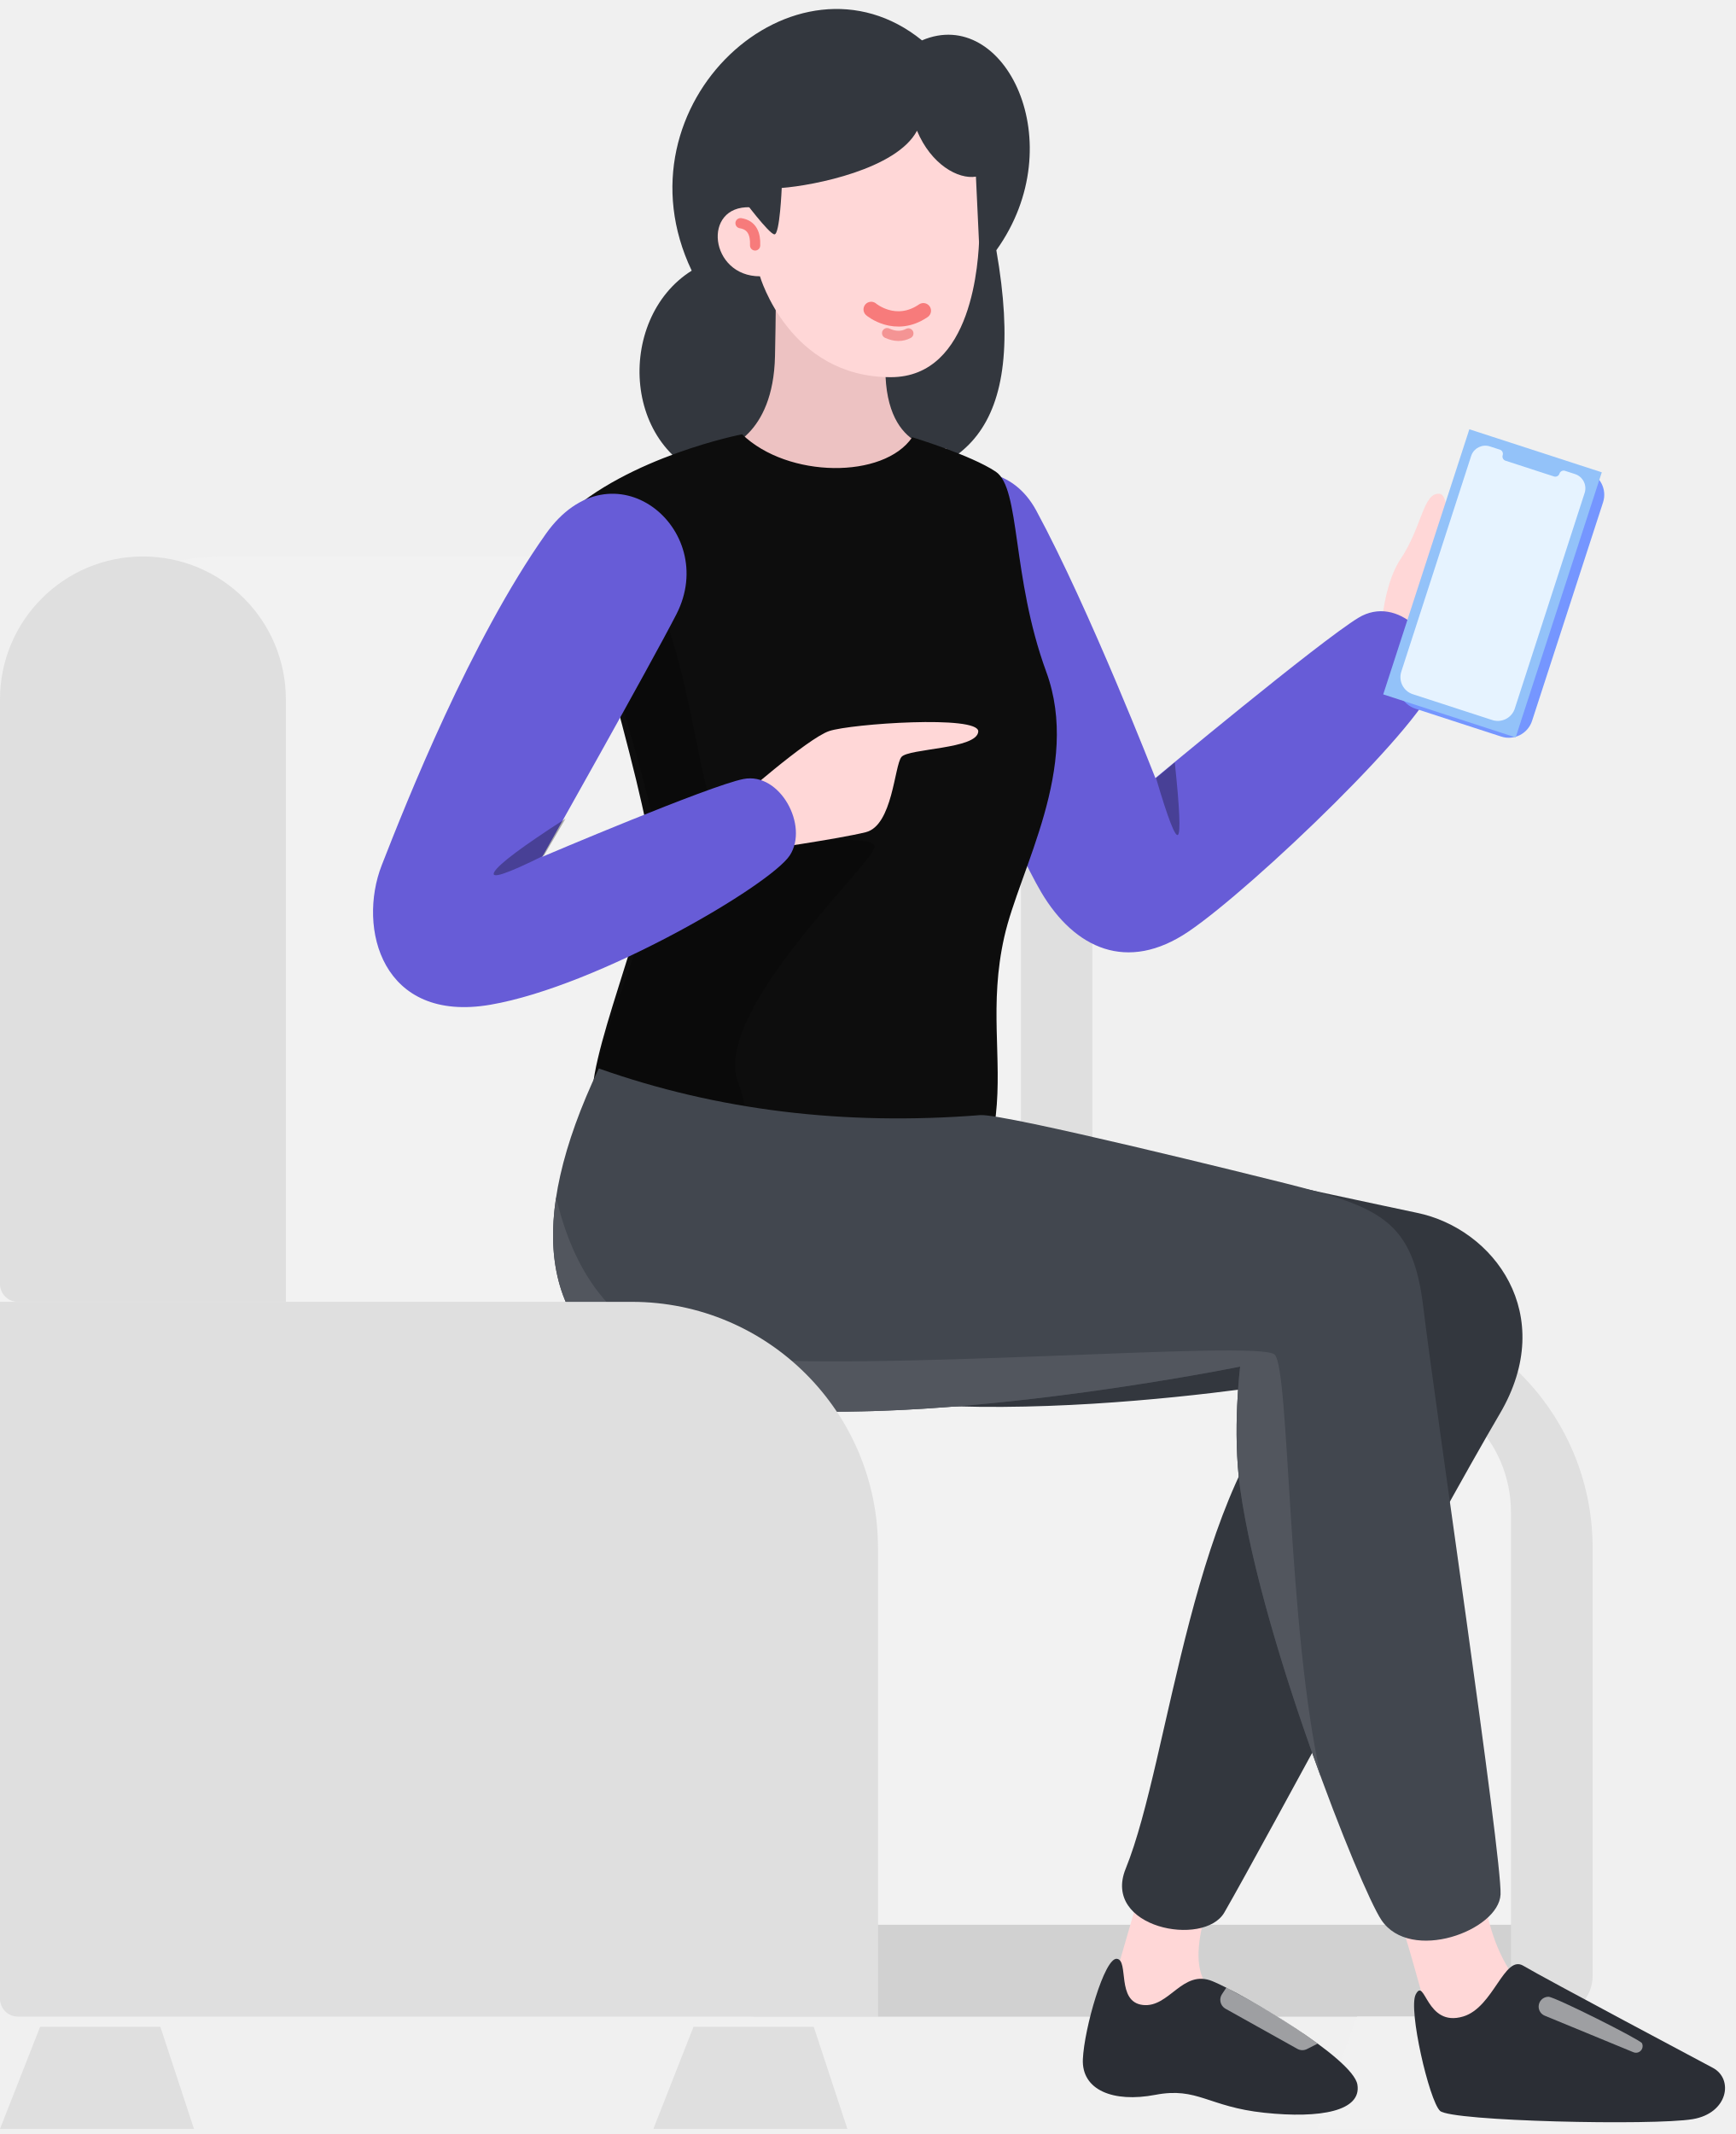
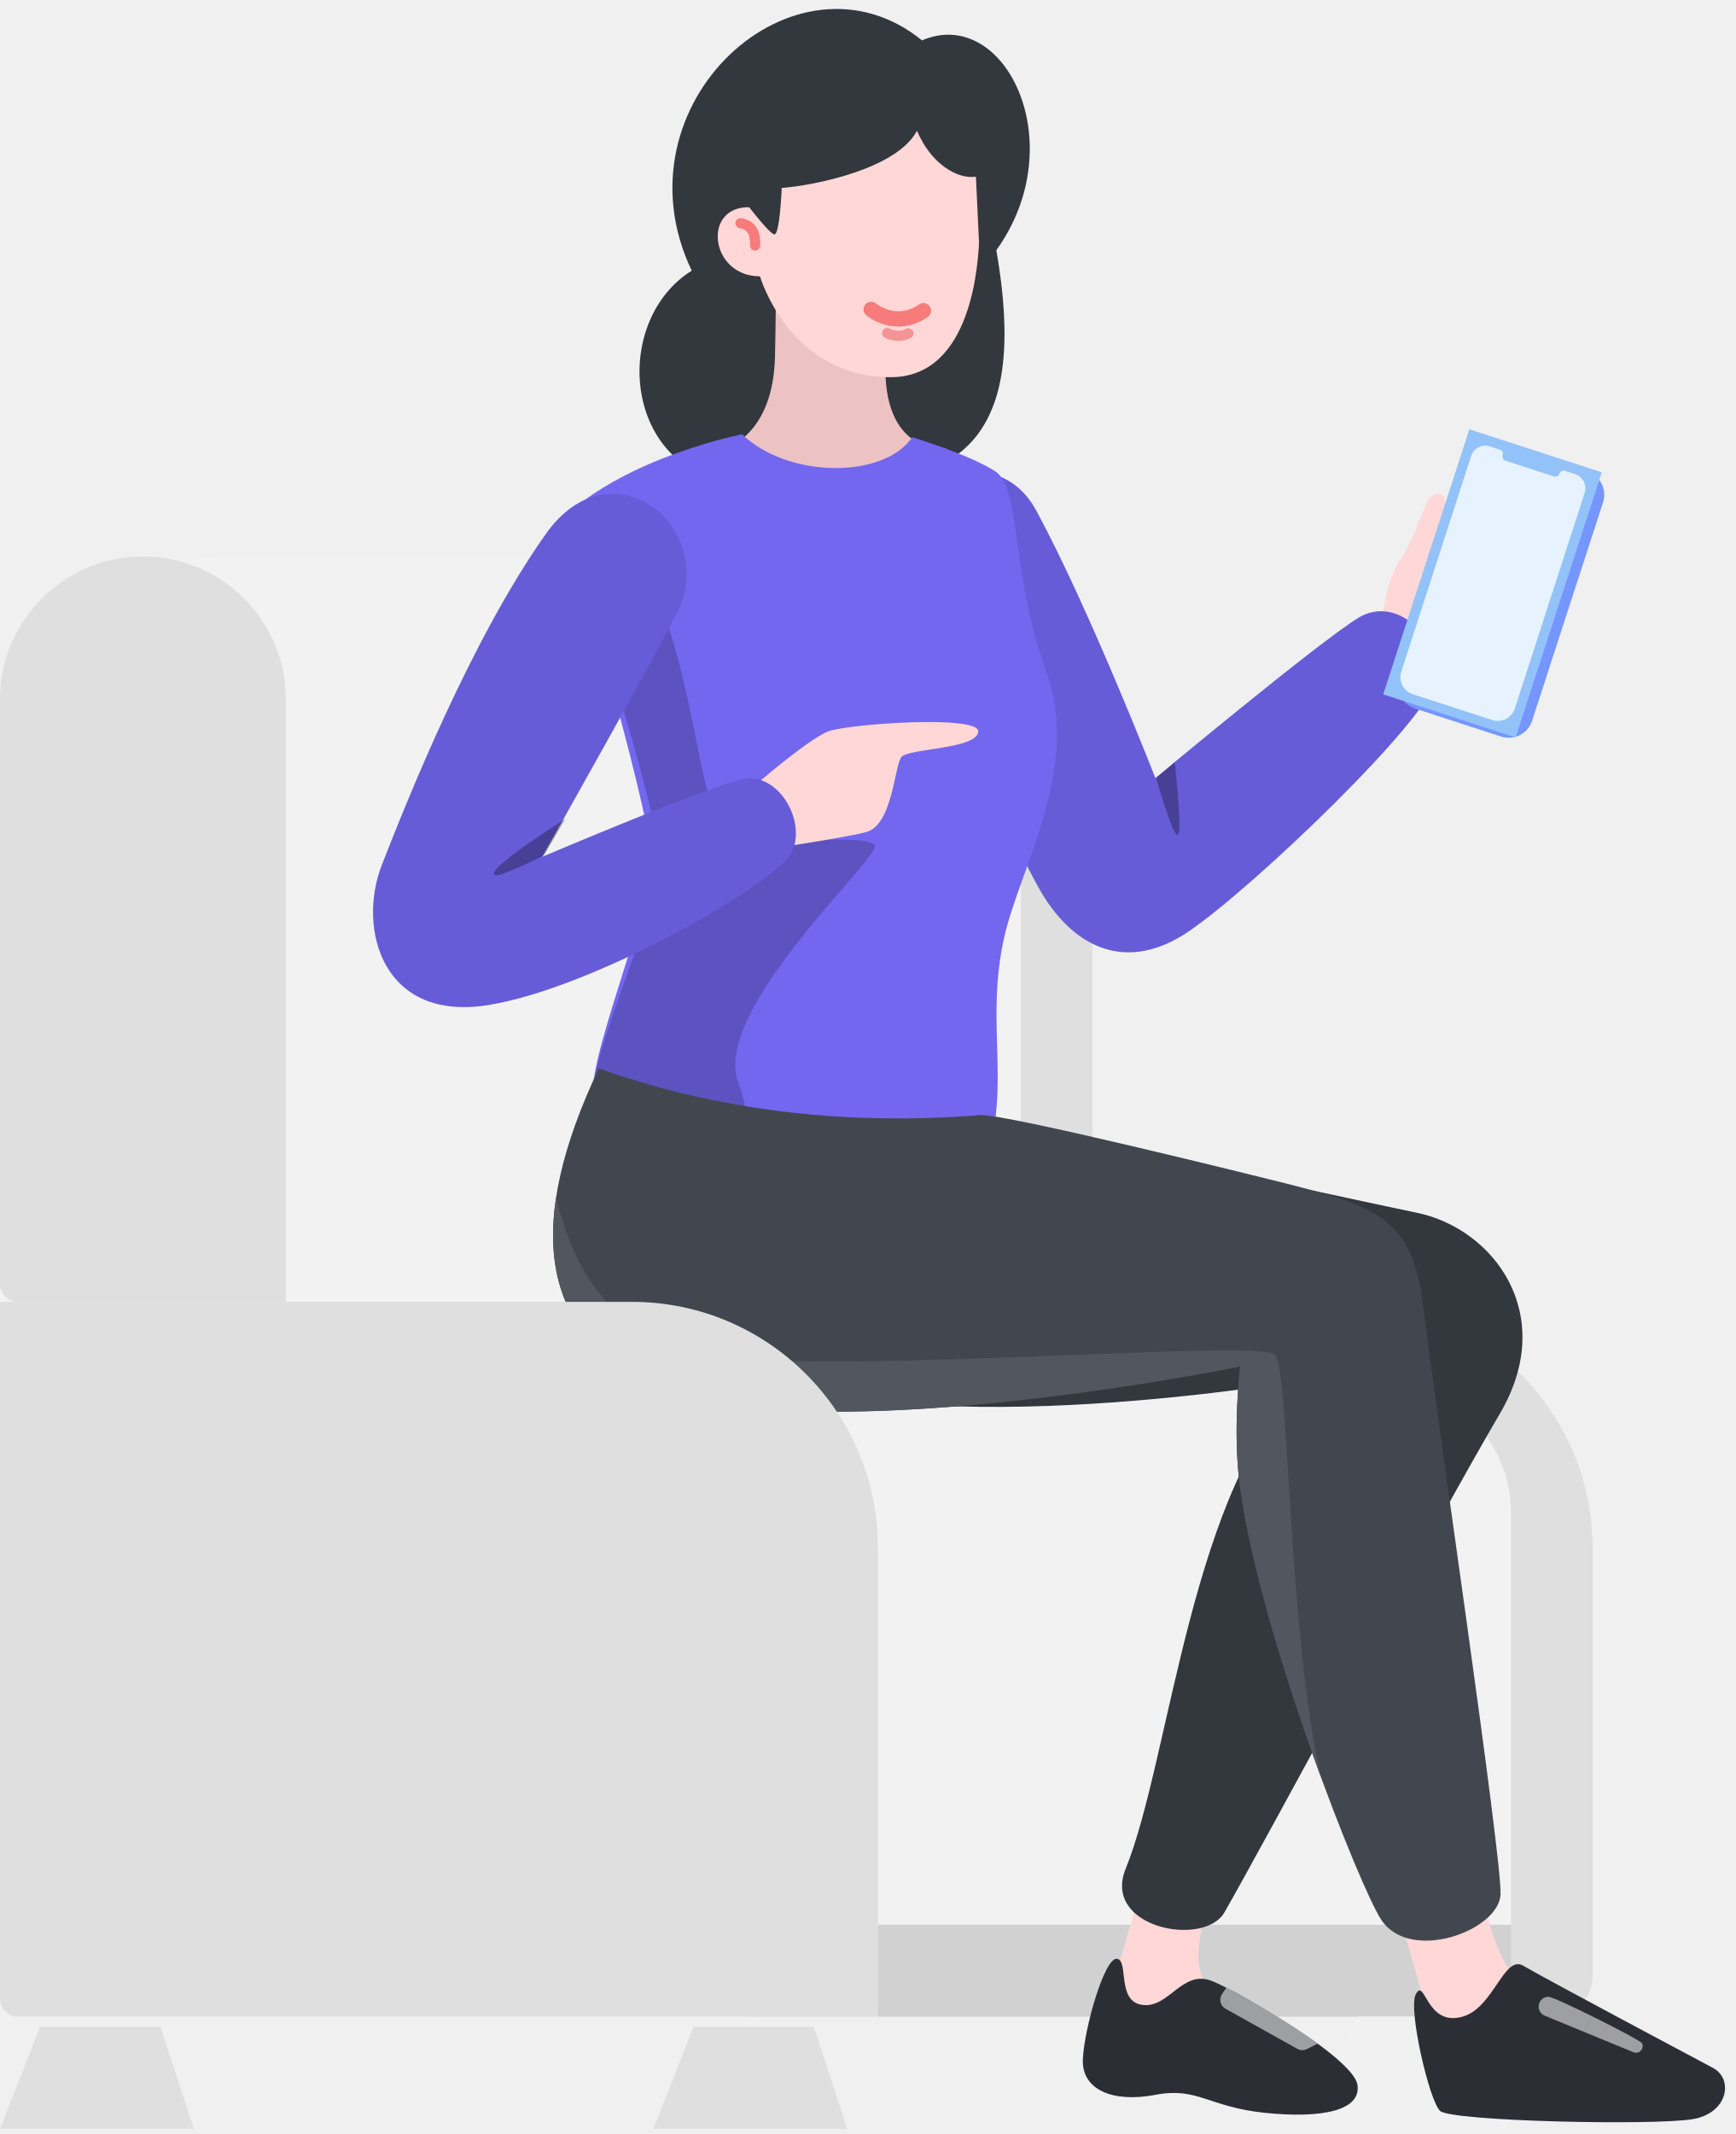
<svg xmlns="http://www.w3.org/2000/svg" width="170px" height="209px" viewBox="0 0 170 209" version="1.1">
  <g id="📝-Pages-New" stroke="none" stroke-width="1" fill="none" fill-rule="evenodd">
    <g id="FAQ" transform="translate(-336, -817)">
      <g id="Illustration" transform="translate(421, 921.5) scale(-1, 1) translate(-421, -921.5) translate(336, 817)">
        <path d="M38.111,127.5 L100,127.5 L100,127.5 L100,193.5 C100,195.709 98.209,197.5 96,197.5 L18,197.5 C15.791,197.5 14,195.709 14,193.5 L14,151.611 C14,138.295 24.795,127.5 38.111,127.5 Z" id="Rectangle" fill="#DFDFDF" />
        <polygon id="Rectangle" fill="#D1D1D1" points="22 188.5 84 188.5 84 197.5 22 197.5" />
        <polygon id="Path" fill="#DFDFDF" points="102.07 198.5 106 208.5 87 208.5 90.293 198.5" />
        <polygon id="Path" fill="#F1F1F1" points="37.07 197.5 41 208.5 22 208.5 25.293 197.5" />
        <polygon id="Path" fill="#DFDFDF" points="166.07 198.5 170 208.5 151 208.5 154.293 198.5" />
        <path d="M86.58,54.796 L100,54.5 L100,54.5 L100,134.5 L63,134.5 L63,78.901 C63,65.792 73.474,55.084 86.58,54.796 Z" id="Rectangle" fill="#DFDFDF" />
        <path d="M94.111,54.5 L148.16,54.5 C160.222,54.5 170,64.278 170,76.34 L170,133.753 C170,134.718 169.218,135.5 168.253,135.5 L70,135.5 L70,135.5 L70,78.611 C70,65.295 80.795,54.5 94.111,54.5 Z" id="Rectangle" fill="#F2F2F2" />
        <path d="M156,54.5 C163.732,54.5 170,60.768 170,68.5 L170,125.753 C170,126.718 169.218,127.5 168.253,127.5 L142,127.5 L142,127.5 L142,68.5 C142,60.768 148.268,54.5 156,54.5 Z" id="Rectangle" fill="#DFDFDF" />
        <path d="M34.6,135.5 L96,135.5 L96,135.5 L96,188.5 L22,188.5 L22,148.1 C22,141.141 27.641,135.5 34.6,135.5 Z" id="Rectangle" fill="#F2F2F2" />
        <g id="Wom1.4" transform="translate(67, 104.5) scale(-1, 1) translate(-67, -104.5) translate(0, 0.5)">
          <g id="Head" transform="translate(26.64127, 0.378756)">
            <path d="M8.147,46.319 C-1.785,44.004 -2.439,30.361 5.112,25.629 C-2.676,9.292 15.333,-6.928 27.669,3.075 C35.756,-0.389 42.476,13.129 34.951,23.628 C38.106,41.654 31.685,46.314 20.109,46.512 L8.147,46.319 Z" id="Path" fill="#33373E" />
            <path d="M8.271,43.06 C8.271,43.06 13.102,41.925 13.27,34.003 C13.437,26.08 13.32,23.376 13.32,23.376 L23.962,23.184 C23.962,23.184 24.078,32.013 24.08,35.207 C24.084,43.785 30.057,43.06 30.057,43.06 C30.057,43.06 28.815,50.016 19.172,50.558 C11.642,50.983 8.271,43.06 8.271,43.06 Z" id="Path" fill="#EDC2C2" />
            <path d="M10.839,19.42 C6.091,19.236 6.866,26.191 11.797,26.182 C11.797,26.182 14.662,36.062 24.607,36.062 C32.684,36.062 33.209,24.546 33.282,22.249 C33.361,19.8 33.371,11.753 33.371,11.753 L10.654,11.742 L10.839,19.42 Z" id="Path" fill="#FFD7D7" />
            <path d="M22.866,28.633 C22.866,28.633 24.498,31.274 27.688,30.334" id="Path" stroke="#F77B7B" stroke-width="1.5" stroke-linecap="round" transform="translate(25.27694, 29.58442) rotate(-18) translate(-25.27694, -29.58442) " />
            <path d="M24.249,31.785 C24.998,32.099 25.708,32.099 26.329,31.738" id="Path" stroke="#F49494" stroke-linecap="round" transform="translate(25.28918, 31.87678) rotate(2) translate(-25.28918, -31.87678) " />
            <path d="M11.057,23.277 C11.356,22.201 11.224,21.261 10.156,20.832" id="Path-8" stroke="#F77B7B" stroke-linecap="round" transform="translate(10.6761, 22.05471) rotate(-13) translate(-10.6761, -22.05471) " />
            <path d="M10.088,18.56 C10.088,18.56 12.69,22.055 13.217,22.073 C13.744,22.092 13.929,17.529 13.929,17.529 C17.121,17.285 25.199,15.675 27.18,11.924 C28.564,15.234 31.212,16.703 32.951,16.421 L33.281,23.452 L34.093,9.317 L9.451,9.317 L10.088,18.56 Z" id="Path" fill="#33373E" />
          </g>
          <g id="LLeg" transform="translate(30.04037, 107.25)">
            <path d="M53.497,75.9 C53.497,75.9 49.238,84.508 52.729,87.221 C56.226,89.934 65.463,95.019 65.463,95.019 L40.992,93.48 L46.431,74.705 L53.497,75.9 Z" id="Path" fill="#FFD7D7" />
            <path d="M43.359,84.092 C44.567,84.233 43.277,88.302 45.892,88.612 C48.501,88.921 49.769,85.066 52.731,86.288 C55.692,87.51 66.492,93.828 66.917,96.411 C67.347,98.994 63.324,99.754 57.805,99.17 C52.287,98.587 51.27,96.623 47.128,97.414 C42.99,98.205 39.891,96.944 40.027,93.919 C40.164,90.894 42.151,83.951 43.359,84.092 Z" id="Path" fill="#2B2E35" />
            <path d="M54.081,86.915 L53.655,87.554 C53.349,88.014 53.473,88.635 53.933,88.941 C53.954,88.956 53.977,88.969 54,88.982 L61.038,92.913 C61.329,93.075 61.681,93.082 61.978,92.931 L63.023,92.401 L63.023,92.401 C61.243,91.111 59.788,90.141 58.18,89.189 C56.945,88.459 55.578,87.706 54.081,86.915 Z" id="Path-14" fill-opacity="0.541" fill="#FFFFFF" />
            <path d="M16.635,0.026 C24.043,0.357 65.276,9.483 72.767,11.034 C80.258,12.584 86.591,20.974 80.879,30.689 C74.463,41.595 57.909,72.567 53.889,79.549 C51.9,83.005 41.864,81.067 44.221,75.267 C48.616,64.455 50.657,37.292 61.861,27.388 C61.861,27.388 24.181,33.951 7.905,26.434 C-3.924,20.969 -1.248,-0.775 16.635,0.026 Z" id="Path" fill="#33373E" />
          </g>
          <g id="LArm" transform="translate(52.38391, 45.76)">
            <path d="M46.782,17.675 C46.782,17.675 46.699,11.643 48.807,8.49 C50.916,5.338 50.999,1.989 52.595,2.099 C54.191,2.208 52.611,9.992 52.611,9.992 C52.611,9.992 54.636,9.218 56.09,8.239 C57.545,7.26 61.955,2.432 62.986,3.288 C64.734,4.745 61.919,12.967 60.386,14.61 C58.848,16.255 50.445,21.661 50.445,21.661 L46.782,17.675 Z" id="Path" fill="#FFD7D7" />
            <path d="M1.256,14.061 C4.702,22.06 11.012,36.754 13.613,41.138 C16.873,46.628 22.014,49.047 28.033,44.973 C34.357,40.693 51.771,23.999 52.282,20.217 C52.788,16.435 48.526,11.898 44.669,14.247 C40.812,16.596 24.787,29.942 24.787,29.942 C24.787,29.942 18.32,13.351 13.117,3.74 C8.611,-4.575 -3.99,1.9 1.256,14.061 Z" id="Path" fill="#675CD7" />
            <path d="M24.854,29.951 C26.012,33.882 26.726,35.733 26.997,35.506 C27.268,35.278 27.164,32.913 26.687,28.41 L24.854,29.951 Z" id="Path" fill-opacity="0.303" fill="#000000" />
          </g>
          <g id="PhoneMini4" transform="translate(110.3976, 56.90821) scale(-1, 1) rotate(-18) translate(-110.3976, -56.90821) translate(102.3976, 42.40821)">
            <g id="Group-3" transform="translate(0, 0)">
              <path d="M2.834,1.009 L11.674,1.009 C12.999,1.009 14.074,2.083 14.074,3.409 L14.074,25.909 C14.074,27.234 12.999,28.309 11.674,28.309 L2.834,28.309 C1.509,28.309 0.434,27.234 0.434,25.909 L0.434,3.409 C0.434,2.083 1.509,1.009 2.834,1.009 Z" id="Rectangle" fill="#7596FF" fill-rule="nonzero" />
              <rect id="Rectangle" fill="#93C2F9" x="1.461" y="0.65" width="13.64" height="27.3" />
              <path d="M3.899,1.625 L4.934,1.625 C5.145,1.625 5.32,1.777 5.356,1.977 L5.363,2.055 C5.363,2.292 5.555,2.484 5.793,2.484 L10.781,2.484 C10.991,2.484 11.167,2.332 11.203,2.132 L11.21,2.055 C11.21,1.817 11.402,1.625 11.639,1.625 L12.669,1.625 C13.433,1.625 14.06,2.214 14.121,2.964 L14.126,3.085 L14.126,3.085 L14.106,25.285 C14.104,26.254 13.319,27.038 12.351,27.04 L4.167,27.04 C3.241,27.041 2.482,26.323 2.418,25.412 L2.413,25.287 C2.413,25.286 2.413,25.285 2.415,25.285 L2.434,3.09 C2.435,2.281 3.091,1.625 3.899,1.625 Z" id="Rectangle" fill="#E6F3FF" fill-rule="nonzero" />
            </g>
          </g>
          <g id="Body" transform="translate(19.19922, 42.03301)">
-             <path d="M0,8.15 C0,8.15 8.305,35.978 8.551,41.246 C8.797,46.514 1.758,61.997 2.957,65.911 C5.72,74.954 40.995,78.848 42.343,66.682 C42.971,61.009 41.663,55.917 43.17,49.231 C44.672,42.546 50.709,32.612 47.285,23.271 C43.861,13.931 44.778,5.29 42.329,3.657 C39.88,2.024 34.156,0.289 34.156,0.289 C31.372,4.389 21.973,4.329 17.489,-4.61852778e-14 C17.489,-4.61852778e-14 6.348,2.163 0,8.15 Z" id="Path" fill="#0d0d0d" />
+             <path d="M0,8.15 C0,8.15 8.305,35.978 8.551,41.246 C8.797,46.514 1.758,61.997 2.957,65.911 C5.72,74.954 40.995,78.848 42.343,66.682 C42.971,61.009 41.663,55.917 43.17,49.231 C44.672,42.546 50.709,32.612 47.285,23.271 C43.861,13.931 44.778,5.29 42.329,3.657 C39.88,2.024 34.156,0.289 34.156,0.289 C31.372,4.389 21.973,4.329 17.489,-4.61852778e-14 C17.489,-4.61852778e-14 6.348,2.163 0,8.15 Z" id="Path" fill="#7367F0" />
            <path d="M7.442,12.657 C12.978,21.448 12.961,36.755 15.934,38.76 C18.907,40.764 30.479,38.797 30.479,40.385 C30.479,41.972 14.488,56.522 17.113,63.477 C18.487,67.119 18.115,70.377 15.994,73.251 L15.302,73.1 C9.002,71.675 3.936,69.117 2.957,65.911 C1.758,61.997 9.609,46.514 9.363,41.246 C9.154,36.774 2.553,16.046 0.563,9.882 C2.183,7.021 4.476,7.946 7.442,12.657 Z" id="Path" fill-opacity="0.199" fill="#000000" />
          </g>
          <g id="RArm" transform="translate(0, 47.85625)">
            <path d="M36.081,30.158 C36.081,30.158 43.076,23.962 45.217,23.243 C47.359,22.524 59.9,21.661 59.821,23.285 C59.731,25.026 52.995,24.926 52.297,25.782 C51.599,26.638 51.44,32.491 48.802,33.148 C46.169,33.805 38.275,34.938 38.275,34.938 L36.081,30.158 Z" id="Path" fill="#FFD7D7" />
            <path d="M17.471,3.926 C10.102,14.334 3.81,30.189 1.395,36.371 C-1.021,42.552 1.416,51.876 12.036,50.045 C22.637,48.22 39.504,38.3 41.37,35.406 C43.237,32.513 40.401,27.247 36.831,27.937 C33.523,28.574 17.116,35.556 17.116,35.556 C17.116,35.556 27.672,16.832 30.249,11.813 C34.554,3.431 23.963,-5.246 17.471,3.926 Z" id="Path" fill="#675CD7" />
            <path d="M17.283,35.428 C13.598,37.26 11.98,37.792 12.429,37.024 C12.879,36.255 15.2,34.521 19.393,31.821 L17.283,35.428 Z" id="Path" fill-opacity="0.303" fill="#000000" />
          </g>
          <g id="RLeg" transform="translate(17.86184, 104)">
            <path d="M91.408,79.495 C91.408,79.495 91.279,89.628 99.622,93.416 C107.96,97.204 113.9,96.976 113.144,99.904 C112.388,102.833 90.686,102.714 88.659,100.424 C86.932,98.476 83.176,80.333 82.141,81.72 L91.408,79.495 Z" id="Path" fill="#FFD7D7" />
            <path d="M84.807,90.837 C85.739,89.036 85.797,94.103 89.472,92.987 C92.454,92.08 93.474,86.893 95.358,88.029 C97.243,89.165 113.83,97.974 113.925,98.027 C115.967,99.128 115.397,102.463 111.947,103.045 C108.114,103.692 88.254,103.257 87.189,102.234 C86.123,101.212 84.06,92.282 84.807,90.837 Z" id="Path" fill="#2B2E35" />
            <path d="M97.812,91.059 C97.812,91.059 97.812,91.059 97.812,91.059 C97.28,91.059 96.849,91.49 96.849,92.022 C96.849,92.412 97.084,92.764 97.445,92.912 L106.135,96.493 C106.468,96.63 106.849,96.471 106.986,96.139 C107.056,95.968 107.051,95.775 106.971,95.609 C106.971,95.609 106.971,95.609 106.971,95.609 C106.809,95.271 98.437,91.059 97.812,91.059 Z" id="Path-14" fill-opacity="0.541" fill="#FFFFFF" />
            <path d="M4.789,0.143 C-2.392,15.318 -0.936,25.511 9.154,30.722 C23.792,38.281 67.612,29.341 67.612,29.341 C67.612,29.341 66.829,35.65 67.612,41.277 C69.657,55.972 79.383,80.456 81.441,83.533 C84.286,87.787 92.955,84.579 93.118,81.036 C93.282,77.494 86.583,32.251 85.565,23.623 C84.552,14.995 81.352,13.742 72.008,11.383 C69.862,10.842 44.476,4.528 42.151,4.712 C28.829,5.766 16.375,4.243 4.789,0.143 Z" id="Path" fill="#42474F" />
            <path d="M16.595,28.373 C31.087,29.998 69.453,26.648 70.994,28.17 C72.465,29.624 72.22,54.905 75.52,69.538 L75.018,68.156 C71.914,59.53 68.692,49.038 67.612,41.277 C66.829,35.65 67.612,29.341 67.612,29.341 L65.845,29.683 C57.515,31.249 22.035,37.374 9.154,30.722 C2.175,27.118 -0.673,21.13 0.61,12.759 C2.819,22.221 8.148,27.426 16.595,28.373 Z" id="Path" fill="#52565E" />
          </g>
        </g>
        <path d="M108.111,127.5 L170,127.5 L170,127.5 L170,195.753 C170,196.718 169.218,197.5 168.253,197.5 L84,197.5 L84,197.5 L84,151.611 C84,138.295 94.795,127.5 108.111,127.5 Z" id="Rectangle" fill="#DFDFDF" />
      </g>
    </g>
  </g>
</svg>
